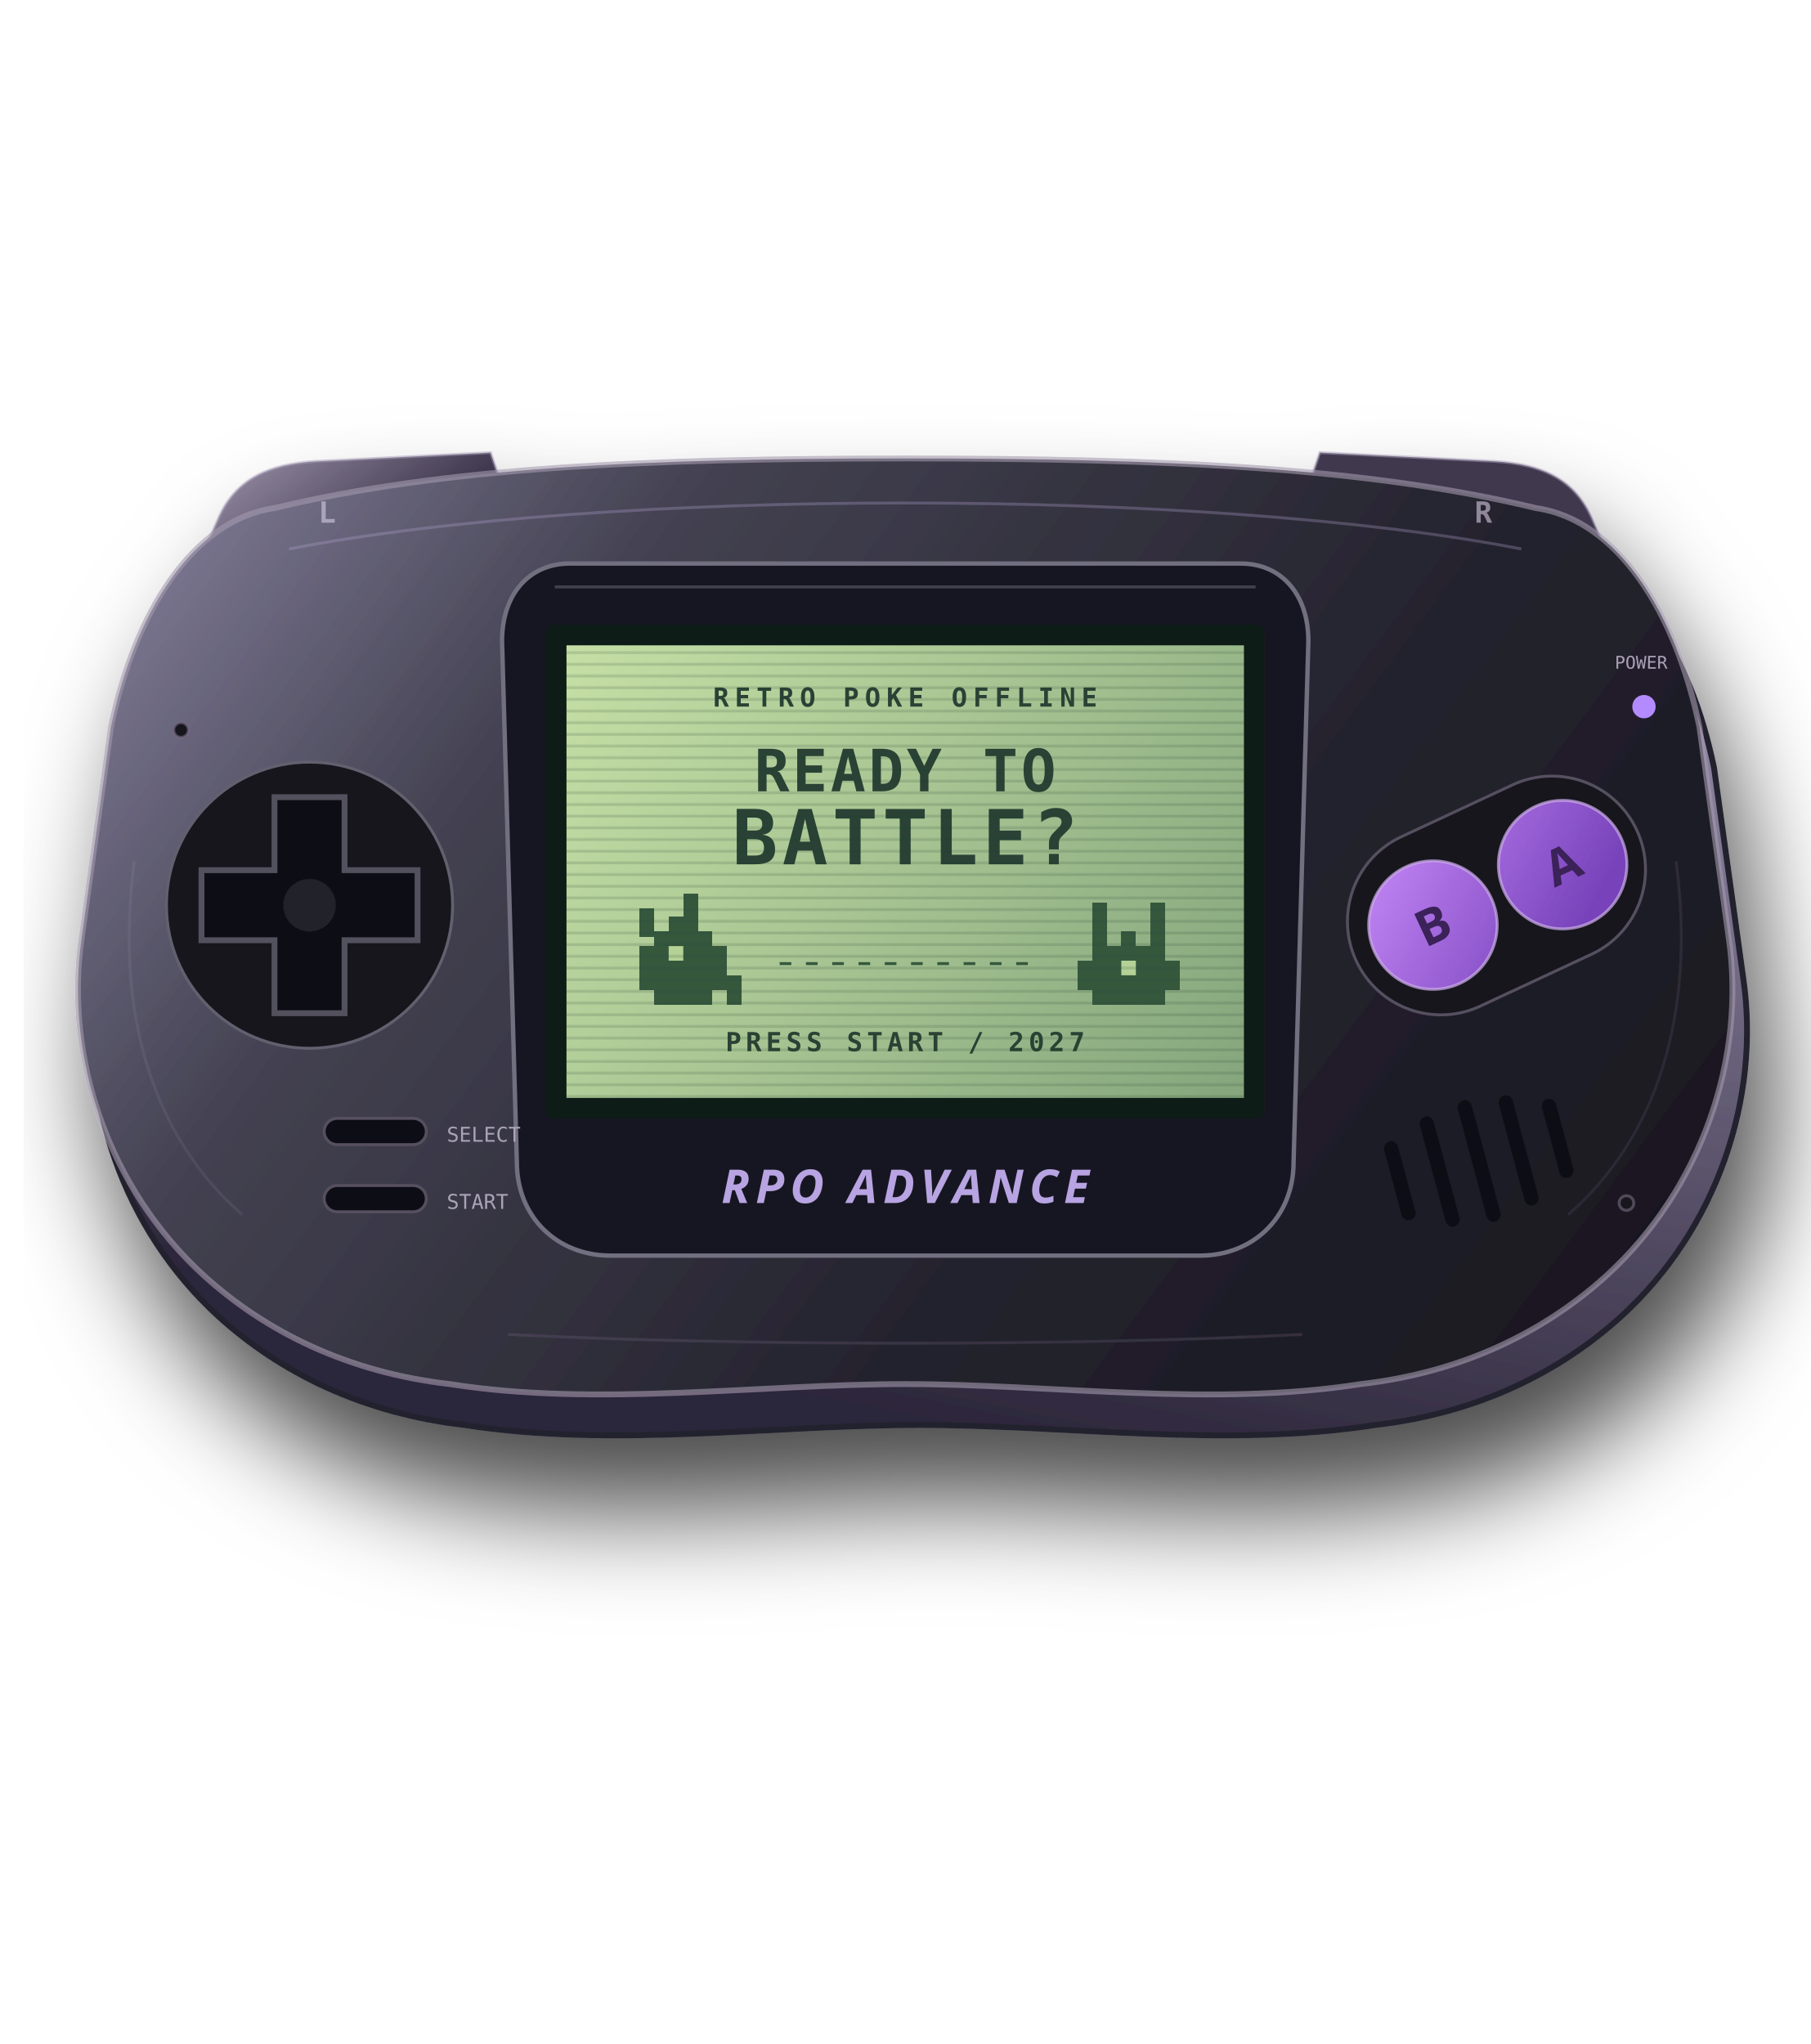
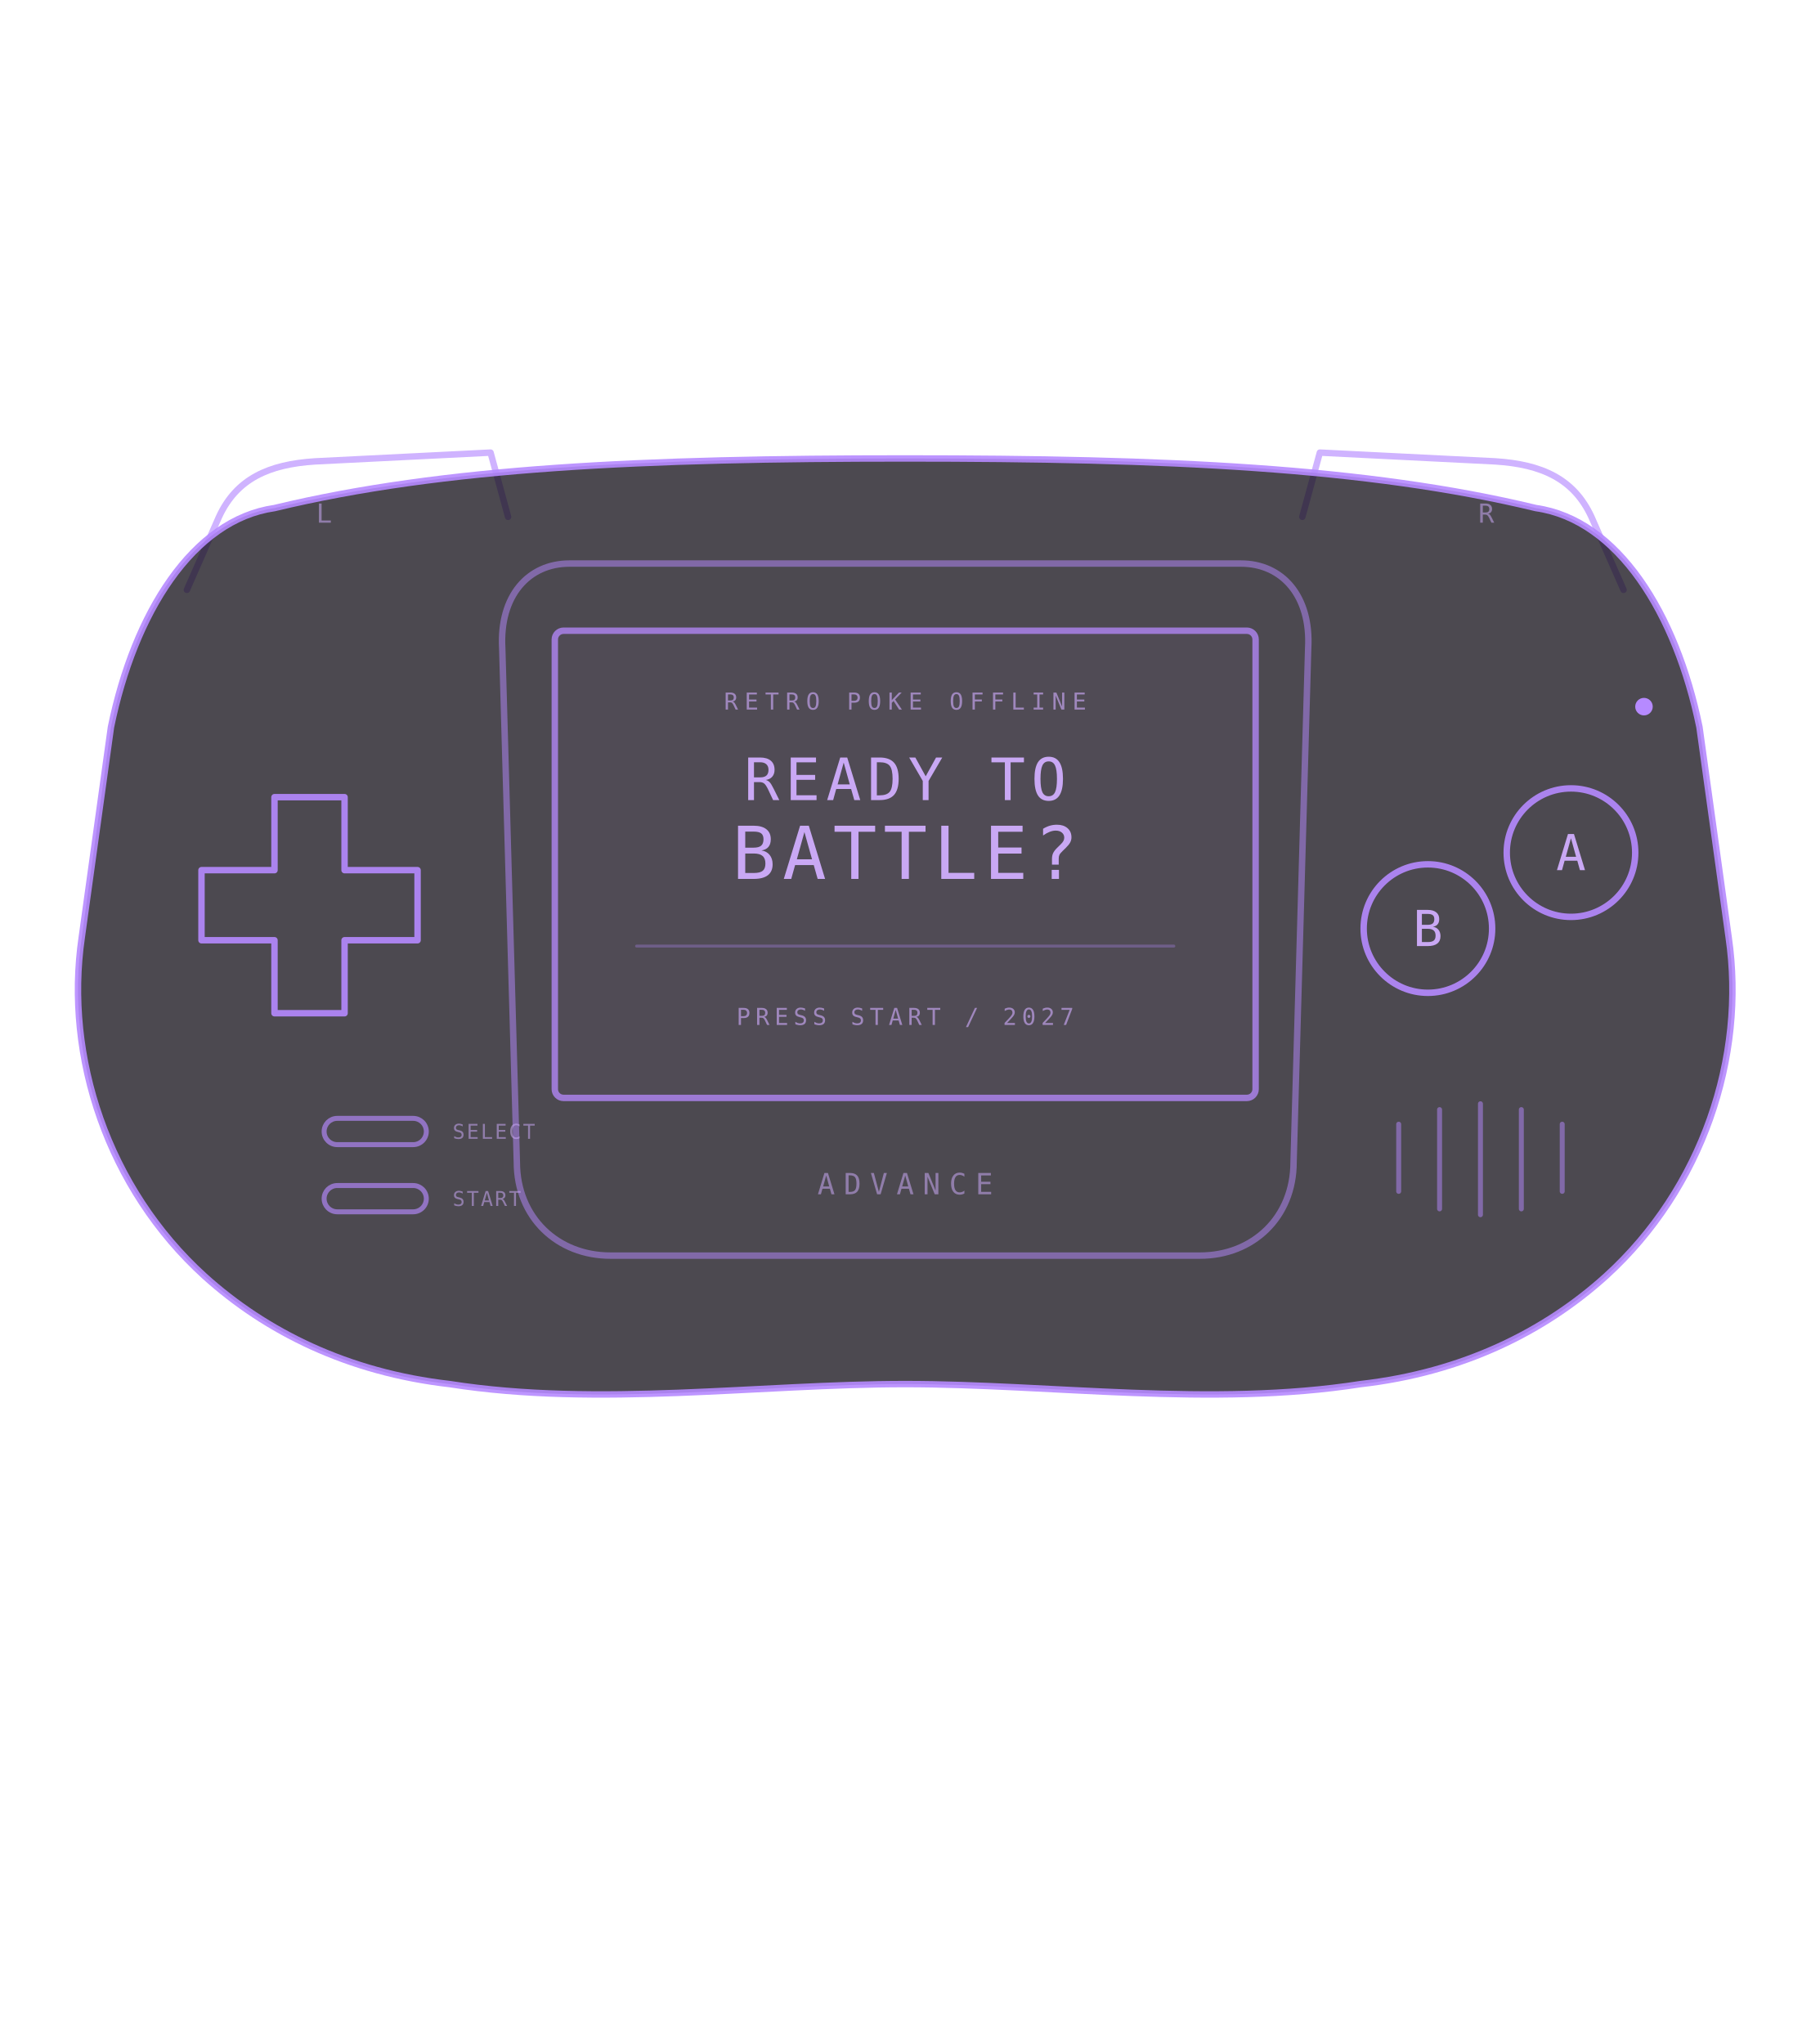
<svg xmlns="http://www.w3.org/2000/svg" width="620" height="700" viewBox="0 0 620 700" fill="none">
-   <defs>
-     <linearGradient id="shell" x1="90" y1="160" x2="525" y2="485" gradientUnits="userSpaceOnUse">
-       <stop stop-color="#76728b" />
-       <stop offset=".22" stop-color="#444252" />
-       <stop offset=".65" stop-color="#24232e" />
-       <stop offset="1" stop-color="#191821" />
-     </linearGradient>
-     <linearGradient id="edge" x1="535" y1="185" x2="470" y2="505" gradientUnits="userSpaceOnUse">
-       <stop stop-color="#9b91af" />
-       <stop offset="1" stop-color="#2c263a" />
-     </linearGradient>
-     <linearGradient id="screen" x1="194" y1="221" x2="426" y2="376" gradientUnits="userSpaceOnUse">
-       <stop stop-color="#c5dfa5" />
-       <stop offset="1" stop-color="#85a67d" />
-     </linearGradient>
-     <linearGradient id="button" x1="490" y1="270" x2="535" y2="330" gradientUnits="userSpaceOnUse">
-       <stop stop-color="#c184f4" />
-       <stop offset="1" stop-color="#7742ba" />
-     </linearGradient>
-     <linearGradient id="shoulder" x1="90" y1="156" x2="120" y2="196" gradientUnits="userSpaceOnUse">
-       <stop stop-color="#8d849b" />
-       <stop offset="1" stop-color="#40384e" />
-     </linearGradient>
-     <pattern id="scan" width="4" height="4" patternUnits="userSpaceOnUse">
-       <path d="M0 3.5H4" stroke="#233d30" stroke-opacity=".15" />
-     </pattern>
-     <filter id="shadow" x="-30%" y="-35%" width="170%" height="190%">
-       <feDropShadow dx="8" dy="25" stdDeviation="18" flood-color="#000" flood-opacity=".7" />
-     </filter>
-     <path id="case" d="M94 174C66 178 46 210 38 249L28 321C22 362 37 407 70 437C91 456 119 470 154 474C205 482 260 474 310 474C360 474 415 482 466 474C501 470 529 456 550 437C583 407 598 362 592 321L582 249C574 210 554 178 526 174C468 160 399 157 310 157C221 157 152 160 94 174Z" />
-   </defs>
-   <g filter="url(#shadow)">
-     <path d="M64 202L75 177C81 164 92 159 108 158L168 155L177 181L93 212Z" fill="url(#shoulder)" stroke="#aba1ba" stroke-opacity=".5" />
-     <path d="M443 181L452 155L512 158C528 159 539 164 545 177L556 202L527 212Z" fill="url(#shoulder)" stroke="#aba1ba" stroke-opacity=".5" />
-     <use href="#case" transform="translate(5 14)" fill="url(#edge)" stroke="#24202e" stroke-width="2" />
-     <use href="#case" fill="url(#shell)" stroke="#a49aad" stroke-opacity=".6" stroke-width="2" />
-     <path d="M99 188C207 167 413 167 521 188" stroke="#b5a3d2" stroke-opacity=".3" />
-     <path d="M46 295C39 348 53 390 83 416M574 295C581 348 567 390 537 416" stroke="#aca0bb" stroke-opacity=".12" />
-     <g fill="#d6cbe3" fill-opacity=".6" font-family="monospace" font-size="10" font-weight="bold">
-       <text x="109" y="179">L</text>
-       <text x="505" y="179">R</text>
-     </g>
-     <path d="M195 193H425C439 193 449 204 448 222L443 398C443 417 429 430 411 430H209C191 430 177 417 177 398L172 222C171 204 181 193 195 193Z" fill="#191921" stroke="#727080" stroke-width="1.5" />
-     <path d="M190 201H430" stroke="#c3b1d8" stroke-opacity=".25" />
-     <rect x="187" y="214" width="246" height="169" rx="3" fill="#0d1b14" />
-     <rect x="194" y="221" width="232" height="155" fill="url(#screen)" />
-     <g fill="#294334" font-family="monospace" text-anchor="middle" font-weight="bold">
-       <text x="310" y="242" font-size="9" letter-spacing="2">RETRO POKE OFFLINE</text>
-       <text x="310" y="271" font-size="20" letter-spacing="1">READY TO</text>
-       <text x="310" y="296" font-size="26" letter-spacing="1.5">BATTLE?</text>
-       <text x="310" y="360" font-size="9" letter-spacing="1.5">PRESS START / 2027</text>
-     </g>
-     <g fill="#36583e" shape-rendering="crispEdges">
-       <path d="M224 319H229V314H239V319H244V324H249V339H244V344H224V339H219V324H224Z" />
-       <path d="M234 306H239V316H234ZM219 311H224V321H219ZM249 334H254V344H249Z" />
-       <path d="M374 324H384V319H389V324H399V329H404V339H399V344H374V339H369V329H374Z" />
-       <path d="M374 309H379V324H374ZM394 309H399V324H394Z" />
-     </g>
-     <g fill="#b4d295">
-       <rect x="229" y="324" width="5" height="5" />
-       <rect x="384" y="329" width="5" height="5" />
-     </g>
-     <path d="M267 330H354" stroke="#36583e" stroke-dasharray="4 5" />
-     <rect x="194" y="221" width="232" height="155" fill="url(#scan)" />
-     <text x="310" y="412" text-anchor="middle" font-family="sans-serif" font-size="16" font-weight="bold" font-style="italic" fill="#b8a4e2" letter-spacing="2">RPO ADVANCE</text>
-     <circle cx="106" cy="310" r="49" fill="#17171f" stroke="#62606e" />
-     <path d="M94 273H118V298H143V322H118V347H94V322H69V298H94Z" fill="#101016" stroke="#53515d" stroke-width="2" />
-     <circle cx="106" cy="310" r="9" fill="#202029" />
-     <g transform="rotate(-25 512 308)">
-       <rect x="460" y="275" width="106" height="64" rx="32" fill="#17141e" stroke="#55505f" />
-       <circle cx="489" cy="307" r="22" fill="url(#button)" stroke="#cfb0ed" stroke-opacity=".7" />
-       <circle cx="538" cy="307" r="22" fill="url(#button)" stroke="#cfb0ed" stroke-opacity=".7" />
-       <g fill="#3b2058" text-anchor="middle" font-family="sans-serif" font-size="17" font-weight="bold">
-         <text x="489" y="313">B</text>
-         <text x="538" y="313">A</text>
-       </g>
-     </g>
-     <circle cx="563" cy="242" r="4" fill="#b48bff" />
-     <text x="553" y="229" font-family="monospace" font-size="6" fill="#aaa0b7">POWER</text>
-     <g fill="#111118" stroke="#57505f">
-       <rect x="111" y="383" width="35" height="9" rx="4.5" />
-       <rect x="111" y="406" width="35" height="9" rx="4.5" />
-     </g>
-     <g fill="#aaa2b5" font-family="monospace" font-size="7">
-       <text x="153" y="391">SELECT</text>
-       <text x="153" y="414">START</text>
-     </g>
-     <g stroke="#111118" stroke-width="5" stroke-linecap="round" transform="rotate(-15 509 399)">
-       <path d="M479 385V408M493 380V414M507 378V416M521 380V414M535 385V408" />
-     </g>
-     <path d="M174 457C252 461 368 461 446 457" stroke="#8e7a9e" stroke-opacity=".2" />
-     <circle cx="62" cy="250" r="2.5" fill="#18151f" stroke="#766a81" stroke-opacity=".6" />
-     <circle cx="557" cy="412" r="2.5" fill="#18151f" stroke="#766a81" stroke-opacity=".6" />
+   <g stroke="#b68aff" stroke-width="2.2" stroke-linecap="round" stroke-linejoin="round">
+     <path d="M64 202L75 177C81 164 92 159 108 158L168 155L174 177M446 177L452 155L512 158C528 159 539 164 545 177L556 202" stroke-opacity=".65" />
+     <path d="M94 174C66 178 46 210 38 249L28 321C22 362 37 407 70 437C91 456 119 470 154 474C205 482 260 474 310 474C360 474 415 482 466 474C501 470 529 456 550 437C583 407 598 362 592 321L582 249C574 210 554 178 526 174C468 160 399 157 310 157C221 157 152 160 94 174Z" fill="#100d16" fill-opacity=".75" stroke-opacity=".9" />
+     <path d="M195 193H425C439 193 449 204 448 222L443 398C443 417 429 430 411 430H209C191 430 177 417 177 398L172 222C171 204 181 193 195 193Z" stroke-opacity=".5" />
+     <rect x="190" y="216" width="240" height="160" rx="3" fill="#b68aff" fill-opacity=".035" stroke-opacity=".75" />
+     <path d="M94 273H118V298H143V322H118V347H94V322H69V298H94Z" stroke-opacity=".9" />
+     <circle cx="489" cy="318" r="22" stroke-opacity=".9" />
+     <circle cx="538" cy="292" r="22" stroke-opacity=".9" />
+     <rect x="111" y="383" width="35" height="9" rx="4.5" stroke-width="1.7" stroke-opacity=".65" />
+     <rect x="111" y="406" width="35" height="9" rx="4.5" stroke-width="1.7" stroke-opacity=".65" />
+     <path d="M479 385V408M493 380V414M507 378V416M521 380V414M535 385V408" stroke-width="1.7" stroke-opacity=".5" />
+     <circle cx="563" cy="242" r="3" fill="#b68aff" stroke="none" />
+     <path d="M218 324H402" stroke-width="1" stroke-opacity=".3" />
+   </g>
+   <g fill="#c9a8f4" font-family="monospace" text-anchor="middle">
+     <text x="310" y="243" font-size="8" letter-spacing="2.2" fill-opacity=".65">RETRO POKE OFFLINE</text>
+     <text x="310" y="274" font-size="20" letter-spacing="2">READY TO</text>
+     <text x="310" y="301" font-size="25" letter-spacing="2.2">BATTLE?</text>
+     <text x="310" y="351" font-size="8" letter-spacing="1.7" fill-opacity=".65">PRESS START / 2027</text>
+     <text x="310" y="409" font-size="10" letter-spacing="3" fill-opacity=".55">ADVANCE</text>
+     <text x="489" y="324" font-size="17">B</text>
+     <text x="538" y="298" font-size="17">A</text>
+     <text x="111" y="179" font-size="9" fill-opacity=".55">L</text>
+     <text x="509" y="179" font-size="9" fill-opacity=".55">R</text>
+   </g>
+   <g fill="#c9a8f4" fill-opacity=".55" font-family="monospace" font-size="7" letter-spacing=".6">
+     <text x="155" y="390">SELECT</text>
+     <text x="155" y="413">START</text>
  </g>
</svg>
